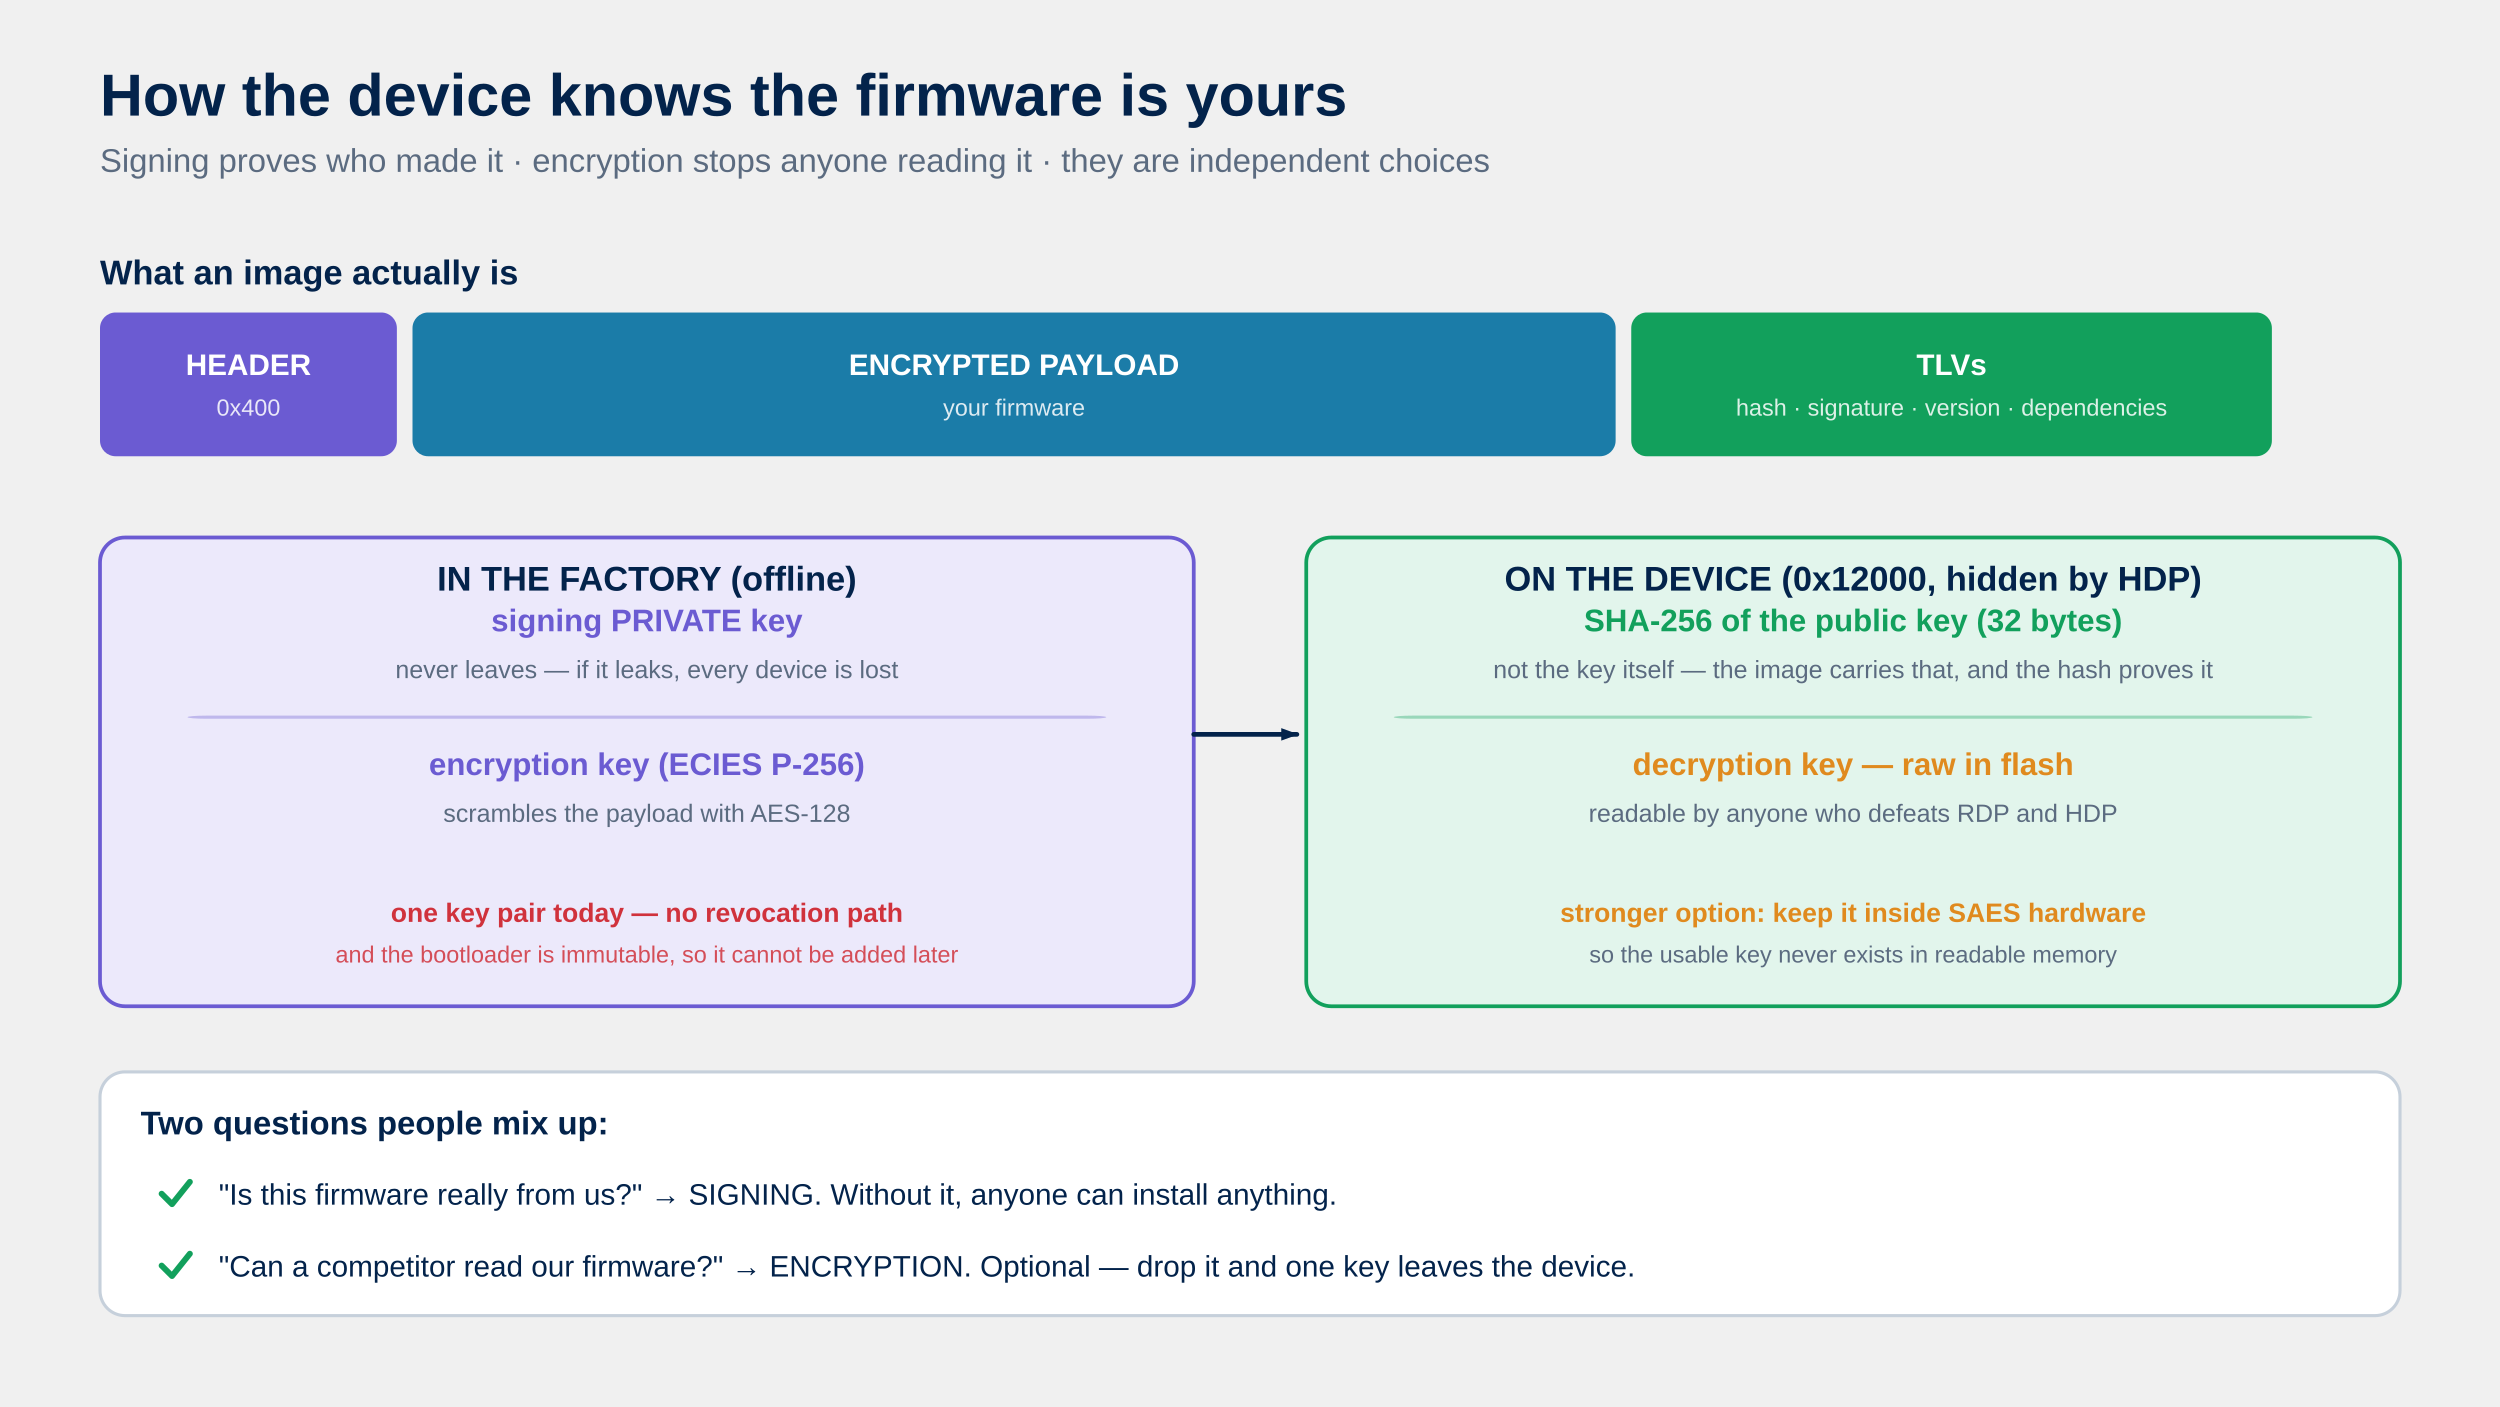
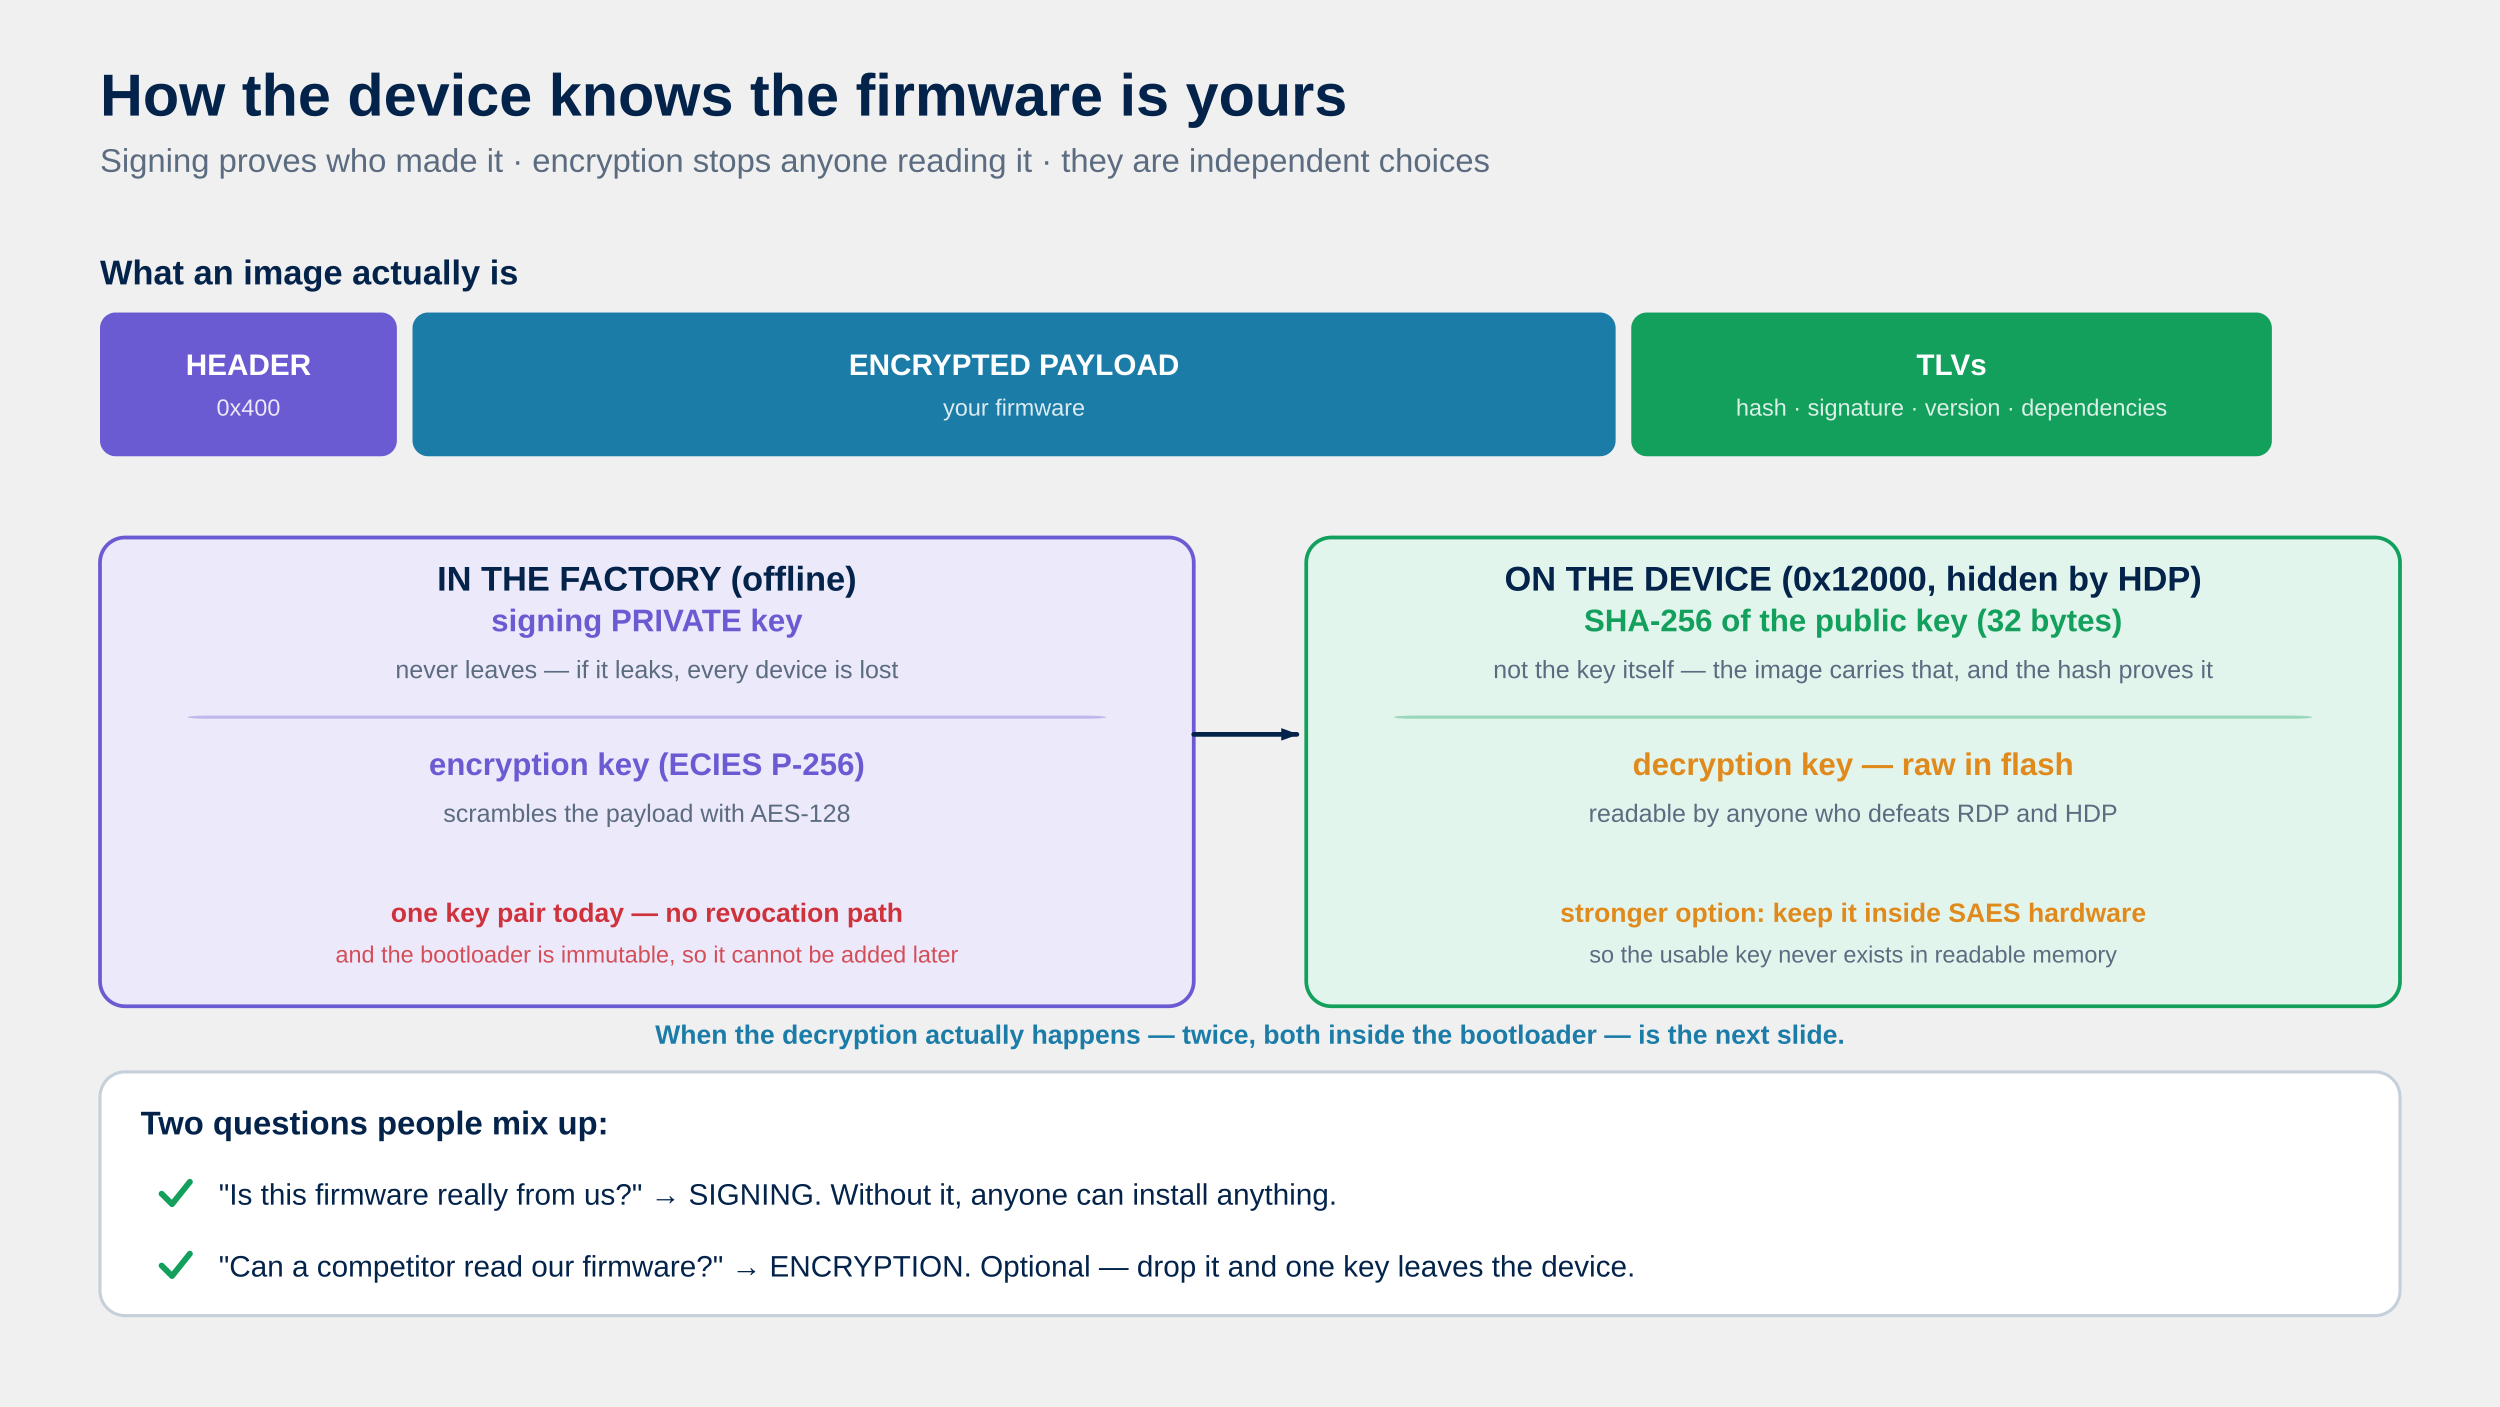
<svg xmlns="http://www.w3.org/2000/svg" width="1600" height="900" viewBox="0 0 1600 900" font-family="Segoe UI, Arial, Helvetica, sans-serif">
  <defs>
    <marker id="ar" markerWidth="11" markerHeight="8" refX="10" refY="4" orient="auto" markerUnits="userSpaceOnUse">
      <path d="M0,0 L11,4 L0,8 Z" fill="context-stroke" />
    </marker>
    <marker id="arInk" markerWidth="11" markerHeight="8" refX="10" refY="4" orient="auto" markerUnits="userSpaceOnUse">
      <path d="M0,0 L11,4 L0,8 Z" fill="#03234B" />
    </marker>
    <marker id="arRed" markerWidth="11" markerHeight="8" refX="10" refY="4" orient="auto" markerUnits="userSpaceOnUse">
      <path d="M0,0 L11,4 L0,8 Z" fill="#D0323C" />
    </marker>
    <marker id="arGreen" markerWidth="11" markerHeight="8" refX="10" refY="4" orient="auto" markerUnits="userSpaceOnUse">
      <path d="M0,0 L11,4 L0,8 Z" fill="#12A05C" />
    </marker>
    <marker id="arCyan" markerWidth="11" markerHeight="8" refX="10" refY="4" orient="auto" markerUnits="userSpaceOnUse">
      <path d="M0,0 L11,4 L0,8 Z" fill="#1B7CA8" />
    </marker>
    <pattern id="hatch" width="9" height="9" patternTransform="rotate(45)" patternUnits="userSpaceOnUse">
      <rect width="9" height="9" fill="#FDF1DE" />
      <line x1="0" y1="0" x2="0" y2="9" stroke="#E08A1E" stroke-width="3.5" opacity="0.55" />
    </pattern>
    <pattern id="hatchGray" width="9" height="9" patternTransform="rotate(45)" patternUnits="userSpaceOnUse">
      <rect width="9" height="9" fill="#EFF3F7" />
      <line x1="0" y1="0" x2="0" y2="9" stroke="#C6D0DB" stroke-width="3.5" />
    </pattern>
  </defs>
  <text x="64" y="74" font-size="38" fill="#03234B" text-anchor="start" font-weight="700" font-family="Segoe UI, Arial, Helvetica, sans-serif">How the device knows the firmware is yours</text>
  <text x="64" y="110" font-size="21" fill="#5B6B80" text-anchor="start" font-weight="400" font-family="Segoe UI, Arial, Helvetica, sans-serif">Signing proves who made it · encryption stops anyone reading it · they are independent choices</text>
  <text x="64" y="182" font-size="22" fill="#03234B" text-anchor="start" font-weight="700" font-family="Segoe UI, Arial, Helvetica, sans-serif">What an image actually is</text>
  <rect x="64" y="200" width="190" height="92" rx="10" fill="#6B5BD2" />
  <text x="159.0" y="240" font-size="19" fill="#FFFFFF" text-anchor="middle" font-weight="700" font-family="Segoe UI, Arial, Helvetica, sans-serif">HEADER</text>
  <text x="159.0" y="266" font-size="15" fill="#FFFFFF" text-anchor="middle" font-weight="400" font-family="Segoe UI, Arial, Helvetica, sans-serif" opacity="0.85">0x400</text>
  <rect x="264" y="200" width="770" height="92" rx="10" fill="#1B7CA8" />
  <text x="649.0" y="240" font-size="19" fill="#FFFFFF" text-anchor="middle" font-weight="700" font-family="Segoe UI, Arial, Helvetica, sans-serif">ENCRYPTED PAYLOAD</text>
  <text x="649.0" y="266" font-size="15" fill="#FFFFFF" text-anchor="middle" font-weight="400" font-family="Segoe UI, Arial, Helvetica, sans-serif" opacity="0.85">your firmware</text>
  <rect x="1044" y="200" width="410" height="92" rx="10" fill="#12A05C" />
  <text x="1249.0" y="240" font-size="19" fill="#FFFFFF" text-anchor="middle" font-weight="700" font-family="Segoe UI, Arial, Helvetica, sans-serif">TLVs</text>
  <text x="1249.0" y="266" font-size="15" fill="#FFFFFF" text-anchor="middle" font-weight="400" font-family="Segoe UI, Arial, Helvetica, sans-serif" opacity="0.85">hash · signature · version · dependencies</text>
  <rect x="64" y="344" width="700" height="300" rx="16" fill="#ECE9FB" stroke="#6B5BD2" stroke-width="2.4" />
  <text x="414.0" y="378" font-size="22" fill="#03234B" text-anchor="middle" font-weight="700" font-family="Segoe UI, Arial, Helvetica, sans-serif">IN THE FACTORY  (offline)</text>
  <text x="414" y="404" font-size="20" fill="#6B5BD2" text-anchor="middle" font-weight="700" font-family="Segoe UI, Arial, Helvetica, sans-serif">signing PRIVATE key</text>
  <text x="414" y="434" font-size="16" fill="#5B6B80" text-anchor="middle" font-weight="400" font-family="Segoe UI, Arial, Helvetica, sans-serif">never leaves — if it leaks, every device is lost</text>
  <rect x="120" y="458" width="588" height="2" rx="12" fill="#6B5BD2" opacity="0.35" />
  <text x="414" y="496" font-size="20" fill="#6B5BD2" text-anchor="middle" font-weight="700" font-family="Segoe UI, Arial, Helvetica, sans-serif">encryption key (ECIES P-256)</text>
  <text x="414" y="526" font-size="16" fill="#5B6B80" text-anchor="middle" font-weight="400" font-family="Segoe UI, Arial, Helvetica, sans-serif">scrambles the payload with AES-128</text>
  <text x="414" y="590" font-size="17" fill="#D0323C" text-anchor="middle" font-weight="700" font-family="Segoe UI, Arial, Helvetica, sans-serif">one key pair today — no revocation path</text>
  <text x="414" y="616" font-size="15" fill="#D0323C" text-anchor="middle" font-weight="400" font-family="Segoe UI, Arial, Helvetica, sans-serif" opacity="0.85">and the bootloader is immutable, so it cannot be added later</text>
  <rect x="836" y="344" width="700" height="300" rx="16" fill="#E2F5EC" stroke="#12A05C" stroke-width="2.4" />
  <text x="1186.0" y="378" font-size="22" fill="#03234B" text-anchor="middle" font-weight="700" font-family="Segoe UI, Arial, Helvetica, sans-serif">ON THE DEVICE  (0x12000, hidden by HDP)</text>
  <text x="1186" y="404" font-size="20" fill="#12A05C" text-anchor="middle" font-weight="700" font-family="Segoe UI, Arial, Helvetica, sans-serif">SHA-256 of the public key   (32 bytes)</text>
  <text x="1186" y="434" font-size="16" fill="#5B6B80" text-anchor="middle" font-weight="400" font-family="Segoe UI, Arial, Helvetica, sans-serif">not the key itself — the image carries that, and the hash proves it</text>
  <rect x="892" y="458" width="588" height="2" rx="12" fill="#12A05C" opacity="0.35" />
  <text x="1186" y="496" font-size="20" fill="#E08A1E" text-anchor="middle" font-weight="700" font-family="Segoe UI, Arial, Helvetica, sans-serif">decryption key — raw in flash</text>
  <text x="1186" y="526" font-size="16" fill="#5B6B80" text-anchor="middle" font-weight="400" font-family="Segoe UI, Arial, Helvetica, sans-serif">readable by anyone who defeats RDP and HDP</text>
  <text x="1186" y="590" font-size="17" fill="#E08A1E" text-anchor="middle" font-weight="700" font-family="Segoe UI, Arial, Helvetica, sans-serif">stronger option: keep it inside SAES hardware</text>
  <text x="1186" y="616" font-size="15" fill="#5B6B80" text-anchor="middle" font-weight="400" font-family="Segoe UI, Arial, Helvetica, sans-serif">so the usable key never exists in readable memory</text>
+   <text x="800" y="668" font-size="17" fill="#1B7CA8" text-anchor="middle" font-weight="700" font-family="Segoe UI, Arial, Helvetica, sans-serif">When the decryption actually happens — twice, both inside the bootloader — is the next slide.</text>
  <path d="M764,470 C790,470 810,470 830,470" fill="none" stroke="#03234B" stroke-width="3" stroke-linecap="round" stroke-linejoin="round" marker-end="url(#arInk)" />
  <rect x="64" y="686" width="1472" height="156" rx="16" fill="#FFFFFF" stroke="#C6D0DB" stroke-width="2" />
  <text x="90" y="726" font-size="21" fill="#03234B" text-anchor="start" font-weight="700" font-family="Segoe UI, Arial, Helvetica, sans-serif">Two questions people mix up:</text>
  <path d="M103.45,764 L110.1,770.65 L121.5,756.4" fill="none" stroke="#12A05C" stroke-width="3.8" stroke-linecap="round" stroke-linejoin="round" />
  <text x="140" y="771" font-size="19" fill="#03234B" text-anchor="start" font-weight="400" font-family="Segoe UI, Arial, Helvetica, sans-serif">"Is this firmware really from us?"  →  SIGNING. Without it, anyone can install anything.</text>
  <path d="M103.45,810 L110.1,816.65 L121.5,802.4" fill="none" stroke="#12A05C" stroke-width="3.8" stroke-linecap="round" stroke-linejoin="round" />
  <text x="140" y="817" font-size="19" fill="#03234B" text-anchor="start" font-weight="400" font-family="Segoe UI, Arial, Helvetica, sans-serif">"Can a competitor read our firmware?"  →  ENCRYPTION. Optional — drop it and one key leaves the device.</text>
</svg>
